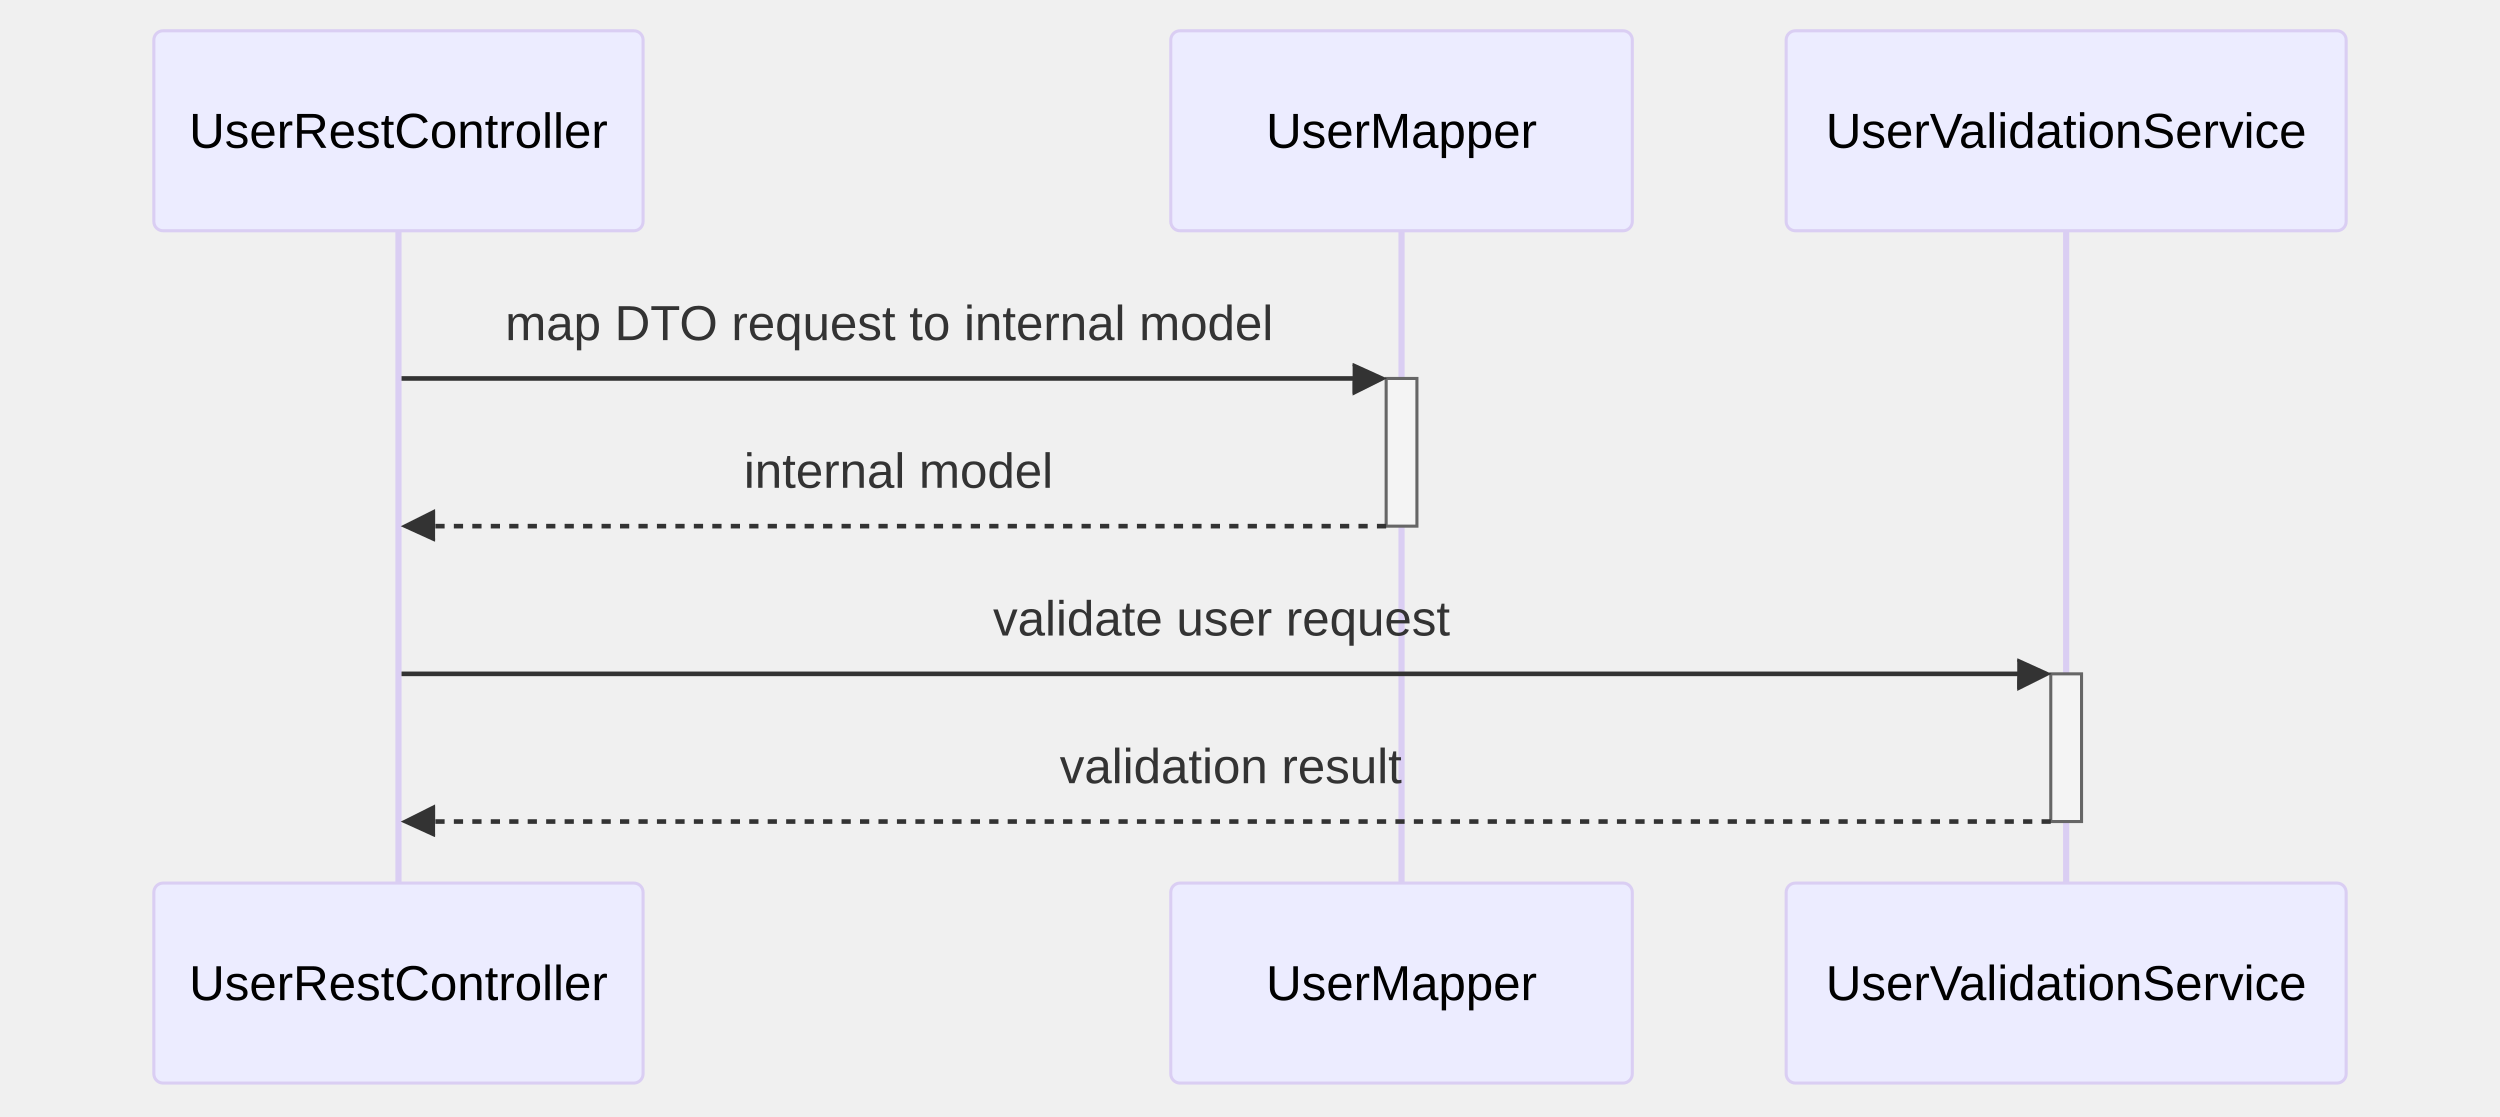
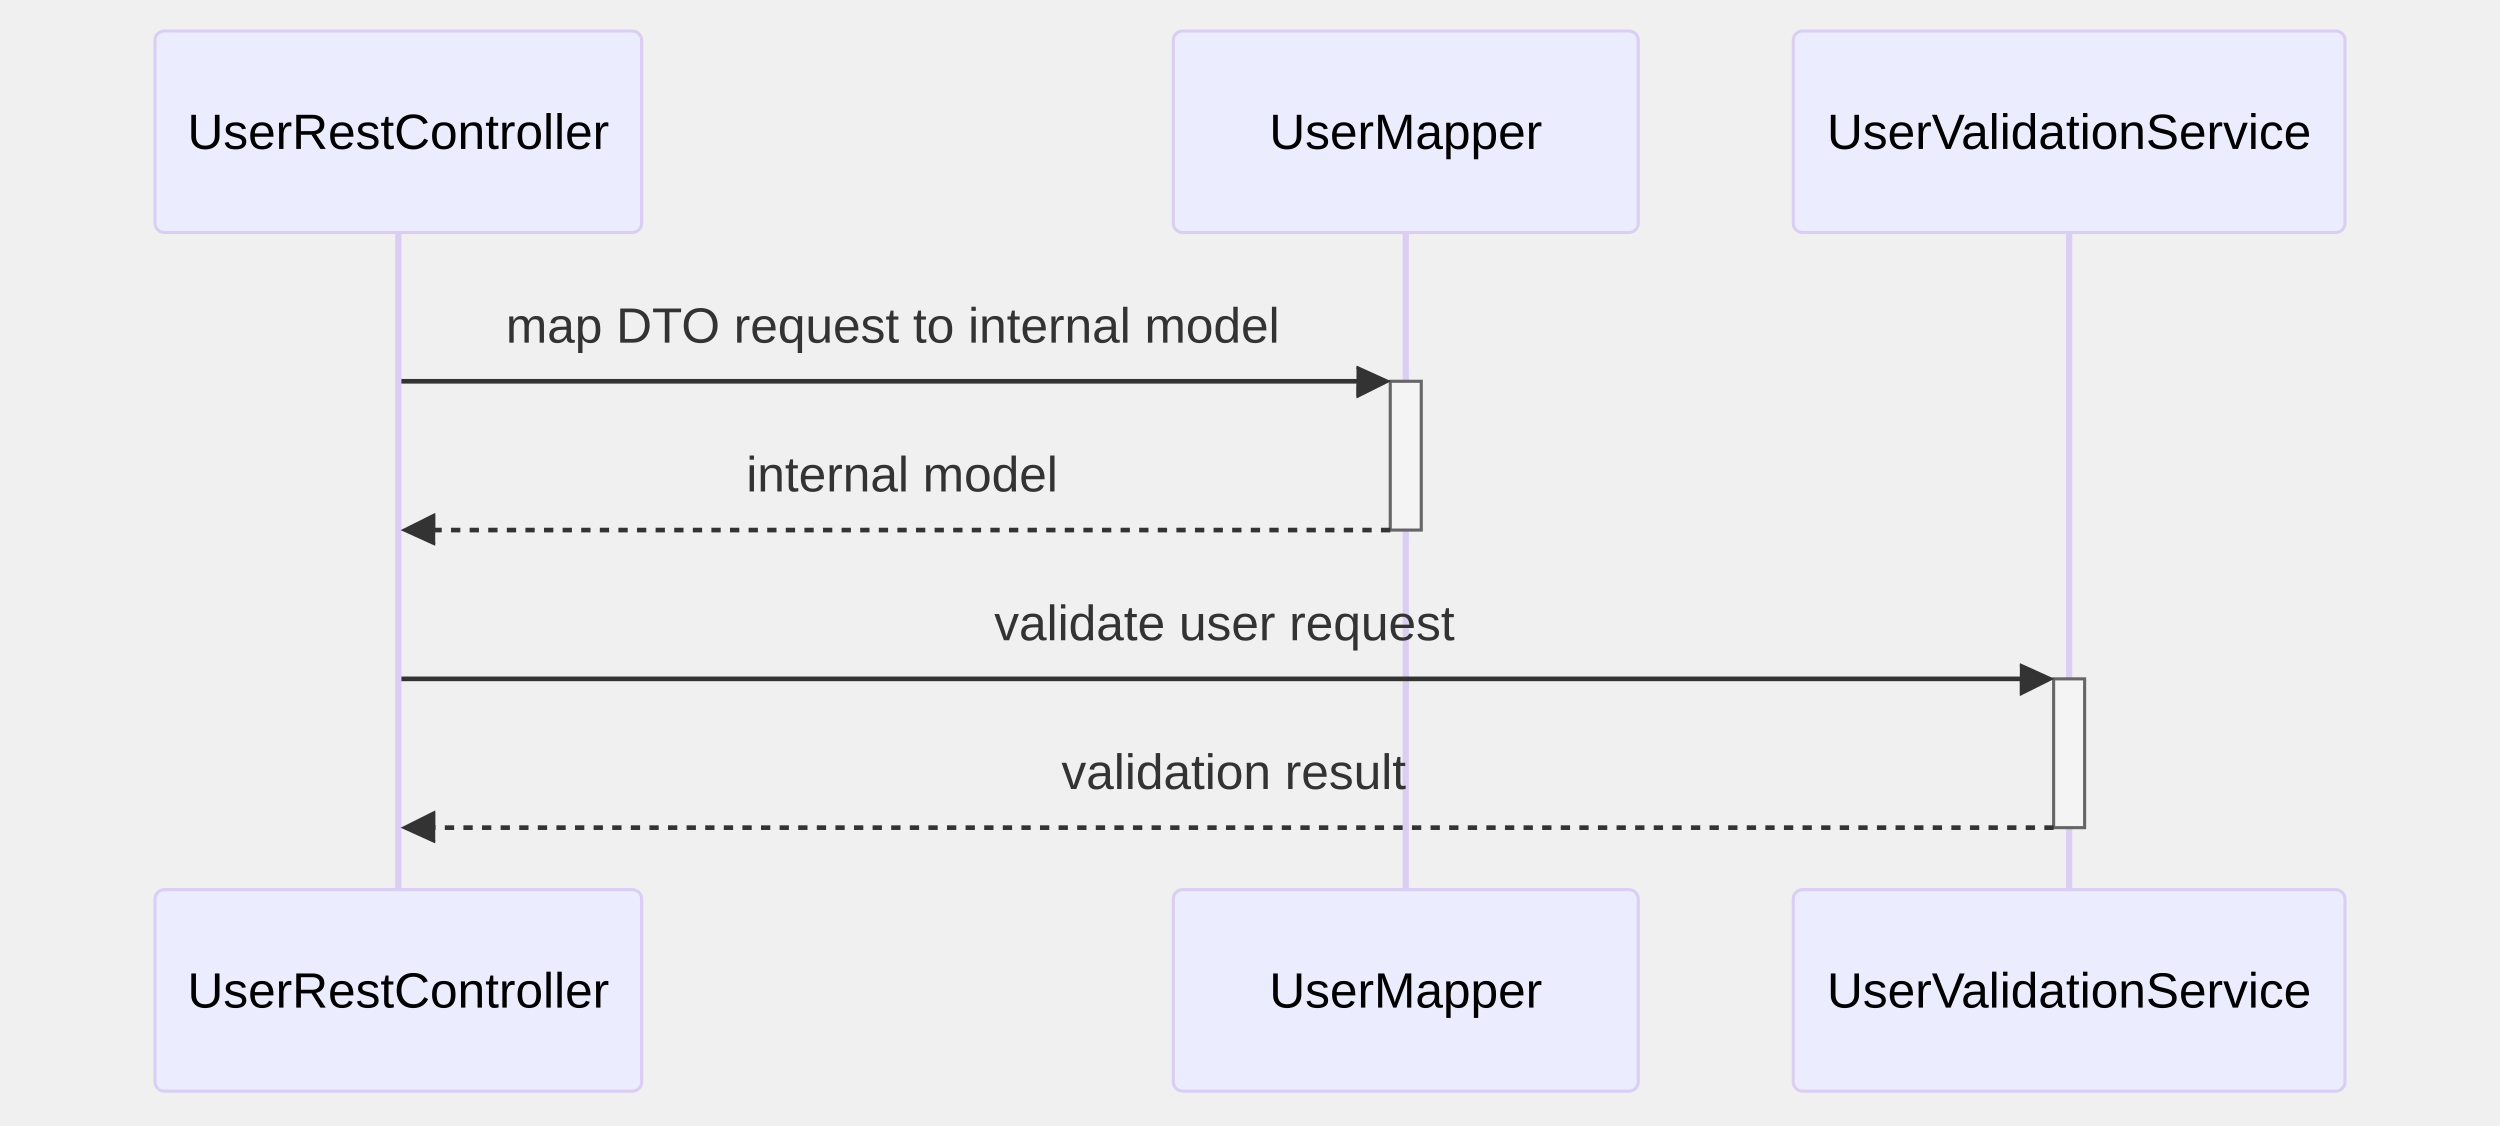
- <svg xmlns="http://www.w3.org/2000/svg" aria-roledescription="sequence" role="graphics-document document" viewBox="-50 -10 812.5 363" height="363" width="812.5" id="container">
+ <svg xmlns="http://www.w3.org/2000/svg" aria-roledescription="sequence" role="graphics-document document" viewBox="-50 -10 806.5 363" height="363" width="806.5" id="container">
  <g>
-     <rect class="actor actor-bottom" ry="3" rx="3" name="UserValidationService" height="65" width="182" stroke="#666" fill="#eaeaea" y="277" x="530.5" />
-     <text style="text-anchor: middle; font-size: 16px; font-weight: 400;" class="actor actor-box" alignment-baseline="central" dominant-baseline="central" y="309.5" x="621.5">
-       <tspan dy="0" x="621.5">UserValidationService</tspan>
+     <rect class="actor actor-bottom" ry="3" rx="3" name="UserValidationService" height="65" width="178" stroke="#666" fill="#eaeaea" y="277" x="528.5" />
+     <text style="text-anchor: middle; font-size: 16px; font-weight: 400;" class="actor actor-box" alignment-baseline="central" dominant-baseline="central" y="309.5" x="617.5">
+       <tspan dy="0" x="617.5">UserValidationService</tspan>
    </text>
  </g>
  <g>
-     <rect class="actor actor-bottom" ry="3" rx="3" name="UserMapper" height="65" width="150" stroke="#666" fill="#eaeaea" y="277" x="330.5" />
-     <text style="text-anchor: middle; font-size: 16px; font-weight: 400;" class="actor actor-box" alignment-baseline="central" dominant-baseline="central" y="309.5" x="405.5">
-       <tspan dy="0" x="405.5">UserMapper</tspan>
+     <rect class="actor actor-bottom" ry="3" rx="3" name="UserMapper" height="65" width="150" stroke="#666" fill="#eaeaea" y="277" x="328.5" />
+     <text style="text-anchor: middle; font-size: 16px; font-weight: 400;" class="actor actor-box" alignment-baseline="central" dominant-baseline="central" y="309.5" x="403.5">
+       <tspan dy="0" x="403.5">UserMapper</tspan>
    </text>
  </g>
  <g>
-     <rect class="actor actor-bottom" ry="3" rx="3" name="UserRestController" height="65" width="159" stroke="#666" fill="#eaeaea" y="277" x="0" />
-     <text style="text-anchor: middle; font-size: 16px; font-weight: 400;" class="actor actor-box" alignment-baseline="central" dominant-baseline="central" y="309.5" x="79.5">
-       <tspan dy="0" x="79.5">UserRestController</tspan>
+     <rect class="actor actor-bottom" ry="3" rx="3" name="UserRestController" height="65" width="157" stroke="#666" fill="#eaeaea" y="277" x="0" />
+     <text style="text-anchor: middle; font-size: 16px; font-weight: 400;" class="actor actor-box" alignment-baseline="central" dominant-baseline="central" y="309.5" x="78.5">
+       <tspan dy="0" x="78.5">UserRestController</tspan>
    </text>
  </g>
  <g>
-     <line name="UserValidationService" stroke="#999" stroke-width="0.5px" class="actor-line 200" y2="277" x2="621.5" y1="65" x1="621.5" id="actor2" />
+     <line name="UserValidationService" stroke="#999" stroke-width="0.5px" class="actor-line 200" y2="277" x2="617.5" y1="65" x1="617.5" id="actor2" />
    <g id="root-2">
-       <rect class="actor actor-top" ry="3" rx="3" name="UserValidationService" height="65" width="182" stroke="#666" fill="#eaeaea" y="0" x="530.5" />
-       <text style="text-anchor: middle; font-size: 16px; font-weight: 400;" class="actor actor-box" alignment-baseline="central" dominant-baseline="central" y="32.5" x="621.5">
-         <tspan dy="0" x="621.5">UserValidationService</tspan>
+       <rect class="actor actor-top" ry="3" rx="3" name="UserValidationService" height="65" width="178" stroke="#666" fill="#eaeaea" y="0" x="528.5" />
+       <text style="text-anchor: middle; font-size: 16px; font-weight: 400;" class="actor actor-box" alignment-baseline="central" dominant-baseline="central" y="32.5" x="617.5">
+         <tspan dy="0" x="617.5">UserValidationService</tspan>
      </text>
    </g>
  </g>
  <g>
-     <line name="UserMapper" stroke="#999" stroke-width="0.5px" class="actor-line 200" y2="277" x2="405.5" y1="65" x1="405.5" id="actor1" />
+     <line name="UserMapper" stroke="#999" stroke-width="0.5px" class="actor-line 200" y2="277" x2="403.5" y1="65" x1="403.5" id="actor1" />
    <g id="root-1">
-       <rect class="actor actor-top" ry="3" rx="3" name="UserMapper" height="65" width="150" stroke="#666" fill="#eaeaea" y="0" x="330.5" />
-       <text style="text-anchor: middle; font-size: 16px; font-weight: 400;" class="actor actor-box" alignment-baseline="central" dominant-baseline="central" y="32.5" x="405.5">
-         <tspan dy="0" x="405.5">UserMapper</tspan>
+       <rect class="actor actor-top" ry="3" rx="3" name="UserMapper" height="65" width="150" stroke="#666" fill="#eaeaea" y="0" x="328.5" />
+       <text style="text-anchor: middle; font-size: 16px; font-weight: 400;" class="actor actor-box" alignment-baseline="central" dominant-baseline="central" y="32.5" x="403.5">
+         <tspan dy="0" x="403.5">UserMapper</tspan>
      </text>
    </g>
  </g>
  <g>
-     <line name="UserRestController" stroke="#999" stroke-width="0.5px" class="actor-line 200" y2="277" x2="79.5" y1="65" x1="79.5" id="actor0" />
+     <line name="UserRestController" stroke="#999" stroke-width="0.5px" class="actor-line 200" y2="277" x2="78.5" y1="65" x1="78.5" id="actor0" />
    <g id="root-0">
-       <rect class="actor actor-top" ry="3" rx="3" name="UserRestController" height="65" width="159" stroke="#666" fill="#eaeaea" y="0" x="0" />
-       <text style="text-anchor: middle; font-size: 16px; font-weight: 400;" class="actor actor-box" alignment-baseline="central" dominant-baseline="central" y="32.5" x="79.5">
-         <tspan dy="0" x="79.5">UserRestController</tspan>
+       <rect class="actor actor-top" ry="3" rx="3" name="UserRestController" height="65" width="157" stroke="#666" fill="#eaeaea" y="0" x="0" />
+       <text style="text-anchor: middle; font-size: 16px; font-weight: 400;" class="actor actor-box" alignment-baseline="central" dominant-baseline="central" y="32.5" x="78.5">
+         <tspan dy="0" x="78.5">UserRestController</tspan>
      </text>
    </g>
  </g>
-   <style>#container{font-family:"trebuchet ms",verdana,arial,sans-serif;font-size:16px;fill:#333;}#container .error-icon{fill:#552222;}#container .error-text{fill:#552222;stroke:#552222;}#container .edge-thickness-normal{stroke-width:1px;}#container .edge-thickness-thick{stroke-width:3.5px;}#container .edge-pattern-solid{stroke-dasharray:0;}#container .edge-thickness-invisible{stroke-width:0;fill:none;}#container .edge-pattern-dashed{stroke-dasharray:3;}#container .edge-pattern-dotted{stroke-dasharray:2;}#container .marker{fill:#333333;stroke:#333333;}#container .marker.cross{stroke:#333333;}#container svg{font-family:"trebuchet ms",verdana,arial,sans-serif;font-size:16px;}#container p{margin:0;}#container .actor{stroke:hsl(259.626, 59.777%, 87.902%);fill:#ECECFF;}#container text.actor&gt;tspan{fill:black;stroke:none;}#container .actor-line{stroke:hsl(259.626, 59.777%, 87.902%);}#container .messageLine0{stroke-width:1.5;stroke-dasharray:none;stroke:#333;}#container .messageLine1{stroke-width:1.5;stroke-dasharray:2,2;stroke:#333;}#container #arrowhead path{fill:#333;stroke:#333;}#container .sequenceNumber{fill:white;}#container #sequencenumber{fill:#333;}#container #crosshead path{fill:#333;stroke:#333;}#container .messageText{fill:#333;stroke:none;}#container .labelBox{stroke:hsl(259.626, 59.777%, 87.902%);fill:#ECECFF;}#container .labelText,#container .labelText&gt;tspan{fill:black;stroke:none;}#container .loopText,#container .loopText&gt;tspan{fill:black;stroke:none;}#container .loopLine{stroke-width:2px;stroke-dasharray:2,2;stroke:hsl(259.626, 59.777%, 87.902%);fill:hsl(259.626, 59.777%, 87.902%);}#container .note{stroke:#aaaa33;fill:#fff5ad;}#container .noteText,#container .noteText&gt;tspan{fill:black;stroke:none;}#container .activation0{fill:#f4f4f4;stroke:#666;}#container .activation1{fill:#f4f4f4;stroke:#666;}#container .activation2{fill:#f4f4f4;stroke:#666;}#container .actorPopupMenu{position:absolute;}#container .actorPopupMenuPanel{position:absolute;fill:#ECECFF;box-shadow:0px 8px 16px 0px rgba(0,0,0,0.2);filter:drop-shadow(3px 5px 2px rgb(0 0 0 / 0.4));}#container .actor-man line{stroke:hsl(259.626, 59.777%, 87.902%);fill:#ECECFF;}#container .actor-man circle,#container line{stroke:hsl(259.626, 59.777%, 87.902%);fill:#ECECFF;stroke-width:2px;}#container :root{--mermaid-font-family:"trebuchet ms",verdana,arial,sans-serif;}</style>
+   <style>#container{font-family:"trebuchet ms",verdana,arial,sans-serif;font-size:16px;fill:#333;}@keyframes edge-animation-frame{from{stroke-dashoffset:0;}}@keyframes dash{to{stroke-dashoffset:0;}}#container .edge-animation-slow{stroke-dasharray:9,5!important;stroke-dashoffset:900;animation:dash 50s linear infinite;stroke-linecap:round;}#container .edge-animation-fast{stroke-dasharray:9,5!important;stroke-dashoffset:900;animation:dash 20s linear infinite;stroke-linecap:round;}#container .error-icon{fill:#552222;}#container .error-text{fill:#552222;stroke:#552222;}#container .edge-thickness-normal{stroke-width:1px;}#container .edge-thickness-thick{stroke-width:3.5px;}#container .edge-pattern-solid{stroke-dasharray:0;}#container .edge-thickness-invisible{stroke-width:0;fill:none;}#container .edge-pattern-dashed{stroke-dasharray:3;}#container .edge-pattern-dotted{stroke-dasharray:2;}#container .marker{fill:#333333;stroke:#333333;}#container .marker.cross{stroke:#333333;}#container svg{font-family:"trebuchet ms",verdana,arial,sans-serif;font-size:16px;}#container p{margin:0;}#container .actor{stroke:hsl(259.626, 59.777%, 87.902%);fill:#ECECFF;}#container text.actor&gt;tspan{fill:black;stroke:none;}#container .actor-line{stroke:hsl(259.626, 59.777%, 87.902%);}#container .messageLine0{stroke-width:1.5;stroke-dasharray:none;stroke:#333;}#container .messageLine1{stroke-width:1.5;stroke-dasharray:2,2;stroke:#333;}#container #arrowhead path{fill:#333;stroke:#333;}#container .sequenceNumber{fill:white;}#container #sequencenumber{fill:#333;}#container #crosshead path{fill:#333;stroke:#333;}#container .messageText{fill:#333;stroke:none;}#container .labelBox{stroke:hsl(259.626, 59.777%, 87.902%);fill:#ECECFF;}#container .labelText,#container .labelText&gt;tspan{fill:black;stroke:none;}#container .loopText,#container .loopText&gt;tspan{fill:black;stroke:none;}#container .loopLine{stroke-width:2px;stroke-dasharray:2,2;stroke:hsl(259.626, 59.777%, 87.902%);fill:hsl(259.626, 59.777%, 87.902%);}#container .note{stroke:#aaaa33;fill:#fff5ad;}#container .noteText,#container .noteText&gt;tspan{fill:black;stroke:none;}#container .activation0{fill:#f4f4f4;stroke:#666;}#container .activation1{fill:#f4f4f4;stroke:#666;}#container .activation2{fill:#f4f4f4;stroke:#666;}#container .actorPopupMenu{position:absolute;}#container .actorPopupMenuPanel{position:absolute;fill:#ECECFF;box-shadow:0px 8px 16px 0px rgba(0,0,0,0.2);filter:drop-shadow(3px 5px 2px rgb(0 0 0 / 0.4));}#container .actor-man line{stroke:hsl(259.626, 59.777%, 87.902%);fill:#ECECFF;}#container .actor-man circle,#container line{stroke:hsl(259.626, 59.777%, 87.902%);fill:#ECECFF;stroke-width:2px;}#container :root{--mermaid-font-family:"trebuchet ms",verdana,arial,sans-serif;}</style>
  <g />
  <defs>
    <symbol height="24" width="24" id="computer">
      <path d="M2 2v13h20v-13h-20zm18 11h-16v-9h16v9zm-10.228 6l.466-1h3.524l.467 1h-4.457zm14.228 3h-24l2-6h2.104l-1.33 4h18.45l-1.297-4h2.073l2 6zm-5-10h-14v-7h14v7z" transform="scale(.5)" />
    </symbol>
  </defs>
  <defs>
    <symbol clip-rule="evenodd" fill-rule="evenodd" id="database">
      <path d="M12.258.001l.256.004.255.005.253.008.251.01.249.012.247.015.246.016.242.019.241.02.239.023.236.024.233.027.231.028.229.031.225.032.223.034.22.036.217.038.214.04.211.041.208.043.205.045.201.046.198.048.194.05.191.051.187.053.183.054.18.056.175.057.172.059.168.06.163.061.16.063.155.064.15.066.074.033.073.033.071.034.07.034.069.035.068.035.067.035.066.035.064.036.064.036.062.036.06.036.06.037.058.037.058.037.055.038.055.038.053.038.052.038.051.039.05.039.048.039.047.039.045.04.044.04.043.04.041.04.04.041.039.041.037.041.036.041.034.041.033.042.032.042.03.042.029.042.027.042.026.043.024.043.023.043.021.043.02.043.018.044.017.043.015.044.013.044.012.044.011.045.009.044.007.045.006.045.004.045.002.045.001.045v17l-.001.045-.002.045-.004.045-.006.045-.007.045-.009.044-.011.045-.012.044-.013.044-.015.044-.017.043-.018.044-.02.043-.021.043-.023.043-.024.043-.026.043-.027.042-.029.042-.03.042-.032.042-.033.042-.034.041-.036.041-.037.041-.039.041-.04.041-.041.04-.043.04-.044.04-.045.04-.047.039-.048.039-.05.039-.051.039-.052.038-.053.038-.055.038-.055.038-.058.037-.058.037-.06.037-.06.036-.062.036-.064.036-.064.036-.066.035-.067.035-.068.035-.069.035-.07.034-.071.034-.073.033-.074.033-.15.066-.155.064-.16.063-.163.061-.168.06-.172.059-.175.057-.18.056-.183.054-.187.053-.191.051-.194.05-.198.048-.201.046-.205.045-.208.043-.211.041-.214.04-.217.038-.22.036-.223.034-.225.032-.229.031-.231.028-.233.027-.236.024-.239.023-.241.02-.242.019-.246.016-.247.015-.249.012-.251.01-.253.008-.255.005-.256.004-.258.001-.258-.001-.256-.004-.255-.005-.253-.008-.251-.01-.249-.012-.247-.015-.245-.016-.243-.019-.241-.02-.238-.023-.236-.024-.234-.027-.231-.028-.228-.031-.226-.032-.223-.034-.22-.036-.217-.038-.214-.04-.211-.041-.208-.043-.204-.045-.201-.046-.198-.048-.195-.05-.19-.051-.187-.053-.184-.054-.179-.056-.176-.057-.172-.059-.167-.06-.164-.061-.159-.063-.155-.064-.151-.066-.074-.033-.072-.033-.072-.034-.07-.034-.069-.035-.068-.035-.067-.035-.066-.035-.064-.036-.063-.036-.062-.036-.061-.036-.06-.037-.058-.037-.057-.037-.056-.038-.055-.038-.053-.038-.052-.038-.051-.039-.049-.039-.049-.039-.046-.039-.046-.04-.044-.04-.043-.04-.041-.04-.04-.041-.039-.041-.037-.041-.036-.041-.034-.041-.033-.042-.032-.042-.03-.042-.029-.042-.027-.042-.026-.043-.024-.043-.023-.043-.021-.043-.02-.043-.018-.044-.017-.043-.015-.044-.013-.044-.012-.044-.011-.045-.009-.044-.007-.045-.006-.045-.004-.045-.002-.045-.001-.045v-17l.001-.045.002-.045.004-.045.006-.045.007-.045.009-.044.011-.045.012-.044.013-.044.015-.044.017-.043.018-.044.02-.043.021-.043.023-.043.024-.043.026-.043.027-.042.029-.042.03-.042.032-.042.033-.042.034-.041.036-.041.037-.041.039-.041.04-.041.041-.04.043-.04.044-.04.046-.04.046-.039.049-.039.049-.039.051-.039.052-.038.053-.038.055-.038.056-.038.057-.037.058-.037.06-.037.061-.036.062-.036.063-.036.064-.036.066-.035.067-.035.068-.035.069-.035.07-.034.072-.034.072-.033.074-.033.151-.066.155-.064.159-.063.164-.061.167-.06.172-.059.176-.057.179-.056.184-.054.187-.053.19-.051.195-.05.198-.048.201-.046.204-.045.208-.043.211-.041.214-.04.217-.038.22-.036.223-.034.226-.032.228-.031.231-.028.234-.027.236-.024.238-.023.241-.02.243-.019.245-.016.247-.015.249-.012.251-.01.253-.008.255-.005.256-.004.258-.001.258.001zm-9.258 20.499v.01l.001.021.003.021.004.022.005.021.006.022.007.022.009.023.01.022.011.023.012.023.013.023.015.023.016.024.017.023.018.024.019.024.021.024.022.025.023.024.024.025.052.049.056.05.061.051.066.051.07.051.075.051.079.052.084.052.088.052.092.052.097.052.102.051.105.052.11.052.114.051.119.051.123.051.127.05.131.05.135.05.139.048.144.049.147.047.152.047.155.047.16.045.163.045.167.043.171.043.176.041.178.041.183.039.187.039.19.037.194.035.197.035.202.033.204.031.209.03.212.029.216.027.219.025.222.024.226.021.23.02.233.018.236.016.24.015.243.012.246.01.249.008.253.005.256.004.259.001.26-.001.257-.004.254-.005.25-.008.247-.011.244-.012.241-.014.237-.016.233-.018.231-.021.226-.021.224-.024.22-.026.216-.027.212-.028.21-.031.205-.031.202-.034.198-.034.194-.036.191-.037.187-.039.183-.04.179-.04.175-.042.172-.043.168-.044.163-.045.16-.046.155-.046.152-.047.148-.048.143-.049.139-.049.136-.05.131-.05.126-.05.123-.051.118-.052.114-.051.11-.052.106-.052.101-.052.096-.052.092-.052.088-.053.083-.051.079-.052.074-.052.07-.051.065-.051.06-.051.056-.05.051-.05.023-.024.023-.025.021-.024.02-.024.019-.024.018-.024.017-.024.015-.023.014-.024.013-.023.012-.023.01-.023.01-.022.008-.022.006-.022.006-.022.004-.022.004-.021.001-.021.001-.021v-4.127l-.077.055-.08.053-.083.054-.085.053-.087.052-.09.052-.093.051-.095.05-.097.05-.1.049-.102.049-.105.048-.106.047-.109.047-.111.046-.114.045-.115.045-.118.044-.12.043-.122.042-.124.042-.126.041-.128.04-.13.04-.132.038-.134.038-.135.037-.138.037-.139.035-.142.035-.143.034-.144.033-.147.032-.148.031-.15.03-.151.03-.153.029-.154.027-.156.027-.158.026-.159.025-.161.024-.162.023-.163.022-.165.021-.166.02-.167.019-.169.018-.169.017-.171.016-.173.015-.173.014-.175.013-.175.012-.177.011-.178.01-.179.008-.179.008-.181.006-.182.005-.182.004-.184.003-.184.002h-.37l-.184-.002-.184-.003-.182-.004-.182-.005-.181-.006-.179-.008-.179-.008-.178-.01-.176-.011-.176-.012-.175-.013-.173-.014-.172-.015-.171-.016-.17-.017-.169-.018-.167-.019-.166-.02-.165-.021-.163-.022-.162-.023-.161-.024-.159-.025-.157-.026-.156-.027-.155-.027-.153-.029-.151-.03-.15-.03-.148-.031-.146-.032-.145-.033-.143-.034-.141-.035-.14-.035-.137-.037-.136-.037-.134-.038-.132-.038-.13-.04-.128-.04-.126-.041-.124-.042-.122-.042-.12-.044-.117-.043-.116-.045-.113-.045-.112-.046-.109-.047-.106-.047-.105-.048-.102-.049-.1-.049-.097-.05-.095-.05-.093-.052-.09-.051-.087-.052-.085-.053-.083-.054-.08-.054-.077-.054v4.127zm0-5.654v.011l.001.021.003.021.004.021.005.022.006.022.007.022.009.022.01.022.011.023.012.023.013.023.015.024.016.023.017.024.018.024.019.024.021.024.022.024.023.025.024.024.052.05.056.05.061.05.066.051.07.051.075.052.079.051.084.052.088.052.092.052.097.052.102.052.105.052.11.051.114.051.119.052.123.05.127.051.131.05.135.049.139.049.144.048.147.048.152.047.155.046.16.045.163.045.167.044.171.042.176.042.178.04.183.04.187.038.19.037.194.036.197.034.202.033.204.032.209.03.212.028.216.027.219.025.222.024.226.022.23.02.233.018.236.016.24.014.243.012.246.01.249.008.253.006.256.003.259.001.26-.001.257-.003.254-.006.25-.008.247-.01.244-.012.241-.015.237-.016.233-.018.231-.02.226-.022.224-.024.22-.025.216-.027.212-.029.21-.03.205-.032.202-.033.198-.035.194-.036.191-.037.187-.039.183-.039.179-.041.175-.042.172-.043.168-.044.163-.045.16-.045.155-.047.152-.047.148-.048.143-.048.139-.05.136-.049.131-.05.126-.051.123-.051.118-.051.114-.052.11-.052.106-.052.101-.052.096-.052.092-.052.088-.052.083-.052.079-.052.074-.051.07-.052.065-.051.06-.05.056-.051.051-.049.023-.025.023-.024.021-.025.02-.024.019-.024.018-.024.017-.024.015-.023.014-.023.013-.024.012-.022.01-.023.01-.023.008-.022.006-.022.006-.022.004-.021.004-.022.001-.021.001-.021v-4.139l-.077.054-.08.054-.083.054-.085.052-.087.053-.09.051-.093.051-.095.051-.097.05-.1.049-.102.049-.105.048-.106.047-.109.047-.111.046-.114.045-.115.044-.118.044-.12.044-.122.042-.124.042-.126.041-.128.04-.13.039-.132.039-.134.038-.135.037-.138.036-.139.036-.142.035-.143.033-.144.033-.147.033-.148.031-.15.03-.151.03-.153.028-.154.028-.156.027-.158.026-.159.025-.161.024-.162.023-.163.022-.165.021-.166.02-.167.019-.169.018-.169.017-.171.016-.173.015-.173.014-.175.013-.175.012-.177.011-.178.009-.179.009-.179.007-.181.007-.182.005-.182.004-.184.003-.184.002h-.37l-.184-.002-.184-.003-.182-.004-.182-.005-.181-.007-.179-.007-.179-.009-.178-.009-.176-.011-.176-.012-.175-.013-.173-.014-.172-.015-.171-.016-.17-.017-.169-.018-.167-.019-.166-.02-.165-.021-.163-.022-.162-.023-.161-.024-.159-.025-.157-.026-.156-.027-.155-.028-.153-.028-.151-.03-.15-.03-.148-.031-.146-.033-.145-.033-.143-.033-.141-.035-.14-.036-.137-.036-.136-.037-.134-.038-.132-.039-.13-.039-.128-.04-.126-.041-.124-.042-.122-.043-.12-.043-.117-.044-.116-.044-.113-.046-.112-.046-.109-.046-.106-.047-.105-.048-.102-.049-.1-.049-.097-.05-.095-.051-.093-.051-.09-.051-.087-.053-.085-.052-.083-.054-.08-.054-.077-.054v4.139zm0-5.666v.011l.001.02.003.022.004.021.005.022.006.021.007.022.009.023.01.022.011.023.012.023.013.023.015.023.016.024.017.024.018.023.019.024.021.025.022.024.023.024.024.025.052.05.056.05.061.05.066.051.07.051.075.052.079.051.084.052.088.052.092.052.097.052.102.052.105.051.11.052.114.051.119.051.123.051.127.05.131.05.135.05.139.049.144.048.147.048.152.047.155.046.16.045.163.045.167.043.171.043.176.042.178.04.183.04.187.038.19.037.194.036.197.034.202.033.204.032.209.03.212.028.216.027.219.025.222.024.226.021.23.02.233.018.236.017.24.014.243.012.246.01.249.008.253.006.256.003.259.001.26-.001.257-.003.254-.006.25-.008.247-.01.244-.013.241-.014.237-.016.233-.018.231-.02.226-.022.224-.024.22-.025.216-.027.212-.029.21-.03.205-.032.202-.033.198-.035.194-.036.191-.037.187-.039.183-.039.179-.041.175-.042.172-.043.168-.044.163-.045.16-.045.155-.047.152-.047.148-.048.143-.049.139-.049.136-.049.131-.051.126-.05.123-.051.118-.052.114-.051.11-.052.106-.052.101-.052.096-.052.092-.052.088-.052.083-.052.079-.052.074-.052.07-.051.065-.051.06-.051.056-.05.051-.049.023-.025.023-.025.021-.024.02-.024.019-.024.018-.024.017-.024.015-.023.014-.024.013-.023.012-.023.01-.022.01-.023.008-.022.006-.022.006-.022.004-.022.004-.021.001-.021.001-.021v-4.153l-.077.054-.08.054-.083.053-.085.053-.087.053-.09.051-.093.051-.095.051-.097.05-.1.049-.102.048-.105.048-.106.048-.109.046-.111.046-.114.046-.115.044-.118.044-.12.043-.122.043-.124.042-.126.041-.128.04-.13.039-.132.039-.134.038-.135.037-.138.036-.139.036-.142.034-.143.034-.144.033-.147.032-.148.032-.15.03-.151.03-.153.028-.154.028-.156.027-.158.026-.159.024-.161.024-.162.023-.163.023-.165.021-.166.02-.167.019-.169.018-.169.017-.171.016-.173.015-.173.014-.175.013-.175.012-.177.01-.178.01-.179.009-.179.007-.181.006-.182.006-.182.004-.184.003-.184.001-.185.001-.185-.001-.184-.001-.184-.003-.182-.004-.182-.006-.181-.006-.179-.007-.179-.009-.178-.01-.176-.01-.176-.012-.175-.013-.173-.014-.172-.015-.171-.016-.17-.017-.169-.018-.167-.019-.166-.02-.165-.021-.163-.023-.162-.023-.161-.024-.159-.024-.157-.026-.156-.027-.155-.028-.153-.028-.151-.03-.15-.03-.148-.032-.146-.032-.145-.033-.143-.034-.141-.034-.14-.036-.137-.036-.136-.037-.134-.038-.132-.039-.13-.039-.128-.041-.126-.041-.124-.041-.122-.043-.12-.043-.117-.044-.116-.044-.113-.046-.112-.046-.109-.046-.106-.048-.105-.048-.102-.048-.1-.05-.097-.049-.095-.051-.093-.051-.09-.052-.087-.052-.085-.053-.083-.053-.08-.054-.077-.054v4.153zm8.74-8.179l-.257.004-.254.005-.25.008-.247.011-.244.012-.241.014-.237.016-.233.018-.231.021-.226.022-.224.023-.22.026-.216.027-.212.028-.21.031-.205.032-.202.033-.198.034-.194.036-.191.038-.187.038-.183.04-.179.041-.175.042-.172.043-.168.043-.163.045-.16.046-.155.046-.152.048-.148.048-.143.048-.139.049-.136.05-.131.05-.126.051-.123.051-.118.051-.114.052-.11.052-.106.052-.101.052-.096.052-.092.052-.088.052-.083.052-.079.052-.074.051-.07.052-.065.051-.06.05-.056.05-.051.05-.023.025-.023.024-.021.024-.02.025-.019.024-.018.024-.017.023-.015.024-.014.023-.013.023-.012.023-.01.023-.01.022-.008.022-.006.023-.006.021-.004.022-.004.021-.001.021-.001.021.001.021.001.021.004.021.004.022.006.021.006.023.008.022.01.022.01.023.012.023.013.023.014.023.015.024.017.023.018.024.019.024.02.025.021.024.023.024.023.025.051.05.056.05.06.05.065.051.07.052.074.051.079.052.083.052.088.052.092.052.096.052.101.052.106.052.11.052.114.052.118.051.123.051.126.051.131.05.136.05.139.049.143.048.148.048.152.048.155.046.16.046.163.045.168.043.172.043.175.042.179.041.183.04.187.038.191.038.194.036.198.034.202.033.205.032.21.031.212.028.216.027.22.026.224.023.226.022.231.021.233.018.237.016.241.014.244.012.247.011.25.008.254.005.257.004.26.001.26-.001.257-.004.254-.005.25-.008.247-.011.244-.012.241-.014.237-.016.233-.018.231-.021.226-.022.224-.023.22-.026.216-.027.212-.028.21-.031.205-.032.202-.033.198-.034.194-.036.191-.038.187-.038.183-.04.179-.041.175-.042.172-.043.168-.043.163-.045.16-.046.155-.046.152-.048.148-.048.143-.048.139-.049.136-.05.131-.05.126-.051.123-.051.118-.051.114-.052.11-.052.106-.052.101-.052.096-.052.092-.052.088-.052.083-.052.079-.052.074-.051.07-.052.065-.051.06-.05.056-.05.051-.05.023-.025.023-.024.021-.024.02-.025.019-.024.018-.024.017-.023.015-.024.014-.023.013-.023.012-.023.01-.023.01-.022.008-.022.006-.023.006-.021.004-.022.004-.021.001-.021.001-.021-.001-.021-.001-.021-.004-.021-.004-.022-.006-.021-.006-.023-.008-.022-.01-.022-.01-.023-.012-.023-.013-.023-.014-.023-.015-.024-.017-.023-.018-.024-.019-.024-.02-.025-.021-.024-.023-.024-.023-.025-.051-.05-.056-.05-.06-.05-.065-.051-.07-.052-.074-.051-.079-.052-.083-.052-.088-.052-.092-.052-.096-.052-.101-.052-.106-.052-.11-.052-.114-.052-.118-.051-.123-.051-.126-.051-.131-.05-.136-.05-.139-.049-.143-.048-.148-.048-.152-.048-.155-.046-.16-.046-.163-.045-.168-.043-.172-.043-.175-.042-.179-.041-.183-.04-.187-.038-.191-.038-.194-.036-.198-.034-.202-.033-.205-.032-.21-.031-.212-.028-.216-.027-.22-.026-.224-.023-.226-.022-.231-.021-.233-.018-.237-.016-.241-.014-.244-.012-.247-.011-.25-.008-.254-.005-.257-.004-.26-.001-.26.001z" transform="scale(.5)" />
    </symbol>
  </defs>
  <defs>
    <symbol height="24" width="24" id="clock">
      <path d="M12 2c5.514 0 10 4.486 10 10s-4.486 10-10 10-10-4.486-10-10 4.486-10 10-10zm0-2c-6.627 0-12 5.373-12 12s5.373 12 12 12 12-5.373 12-12-5.373-12-12-12zm5.848 12.459c.202.038.202.333.001.372-1.907.361-6.045 1.111-6.547 1.111-.719 0-1.301-.582-1.301-1.301 0-.512.77-5.447 1.125-7.445.034-.192.312-.181.343.014l.985 6.238 5.394 1.011z" transform="scale(.5)" />
    </symbol>
  </defs>
  <defs>
    <marker orient="auto-start-reverse" markerHeight="12" markerWidth="12" markerUnits="userSpaceOnUse" refY="5" refX="7.9" id="arrowhead">
      <path d="M -1 0 L 10 5 L 0 10 z" />
    </marker>
  </defs>
  <defs>
    <marker refY="4.5" refX="4" orient="auto" markerHeight="8" markerWidth="15" id="crosshead">
      <path style="stroke-dasharray: 0, 0;" d="M 1,2 L 6,7 M 6,2 L 1,7" stroke-width="1pt" stroke="#000000" fill="none" />
    </marker>
  </defs>
  <defs>
    <marker orient="auto" markerHeight="28" markerWidth="20" refY="7" refX="15.5" id="filled-head">
      <path d="M 18,7 L9,13 L14,7 L9,1 Z" />
    </marker>
  </defs>
  <defs>
    <marker orient="auto" markerHeight="40" markerWidth="60" refY="15" refX="15" id="sequencenumber">
      <circle r="6" cy="15" cx="15" />
    </marker>
  </defs>
  <g>
-     <rect class="activation0" height="48" width="10" stroke="#666" fill="#EDF2AE" y="113" x="400.5" />
+     <rect class="activation0" height="48" width="10" stroke="#666" fill="#EDF2AE" y="113" x="398.5" />
  </g>
  <g>
-     <rect class="activation0" height="48" width="10" stroke="#666" fill="#EDF2AE" y="209" x="616.5" />
+     <rect class="activation0" height="48" width="10" stroke="#666" fill="#EDF2AE" y="209" x="612.5" />
  </g>
-   <text style="font-size: 16px; font-weight: 400;" dy="1em" class="messageText" alignment-baseline="middle" dominant-baseline="middle" text-anchor="middle" y="80" x="239">map DTO request to internal model</text>
-   <line style="fill: none;" marker-end="url(#arrowhead)" stroke="none" stroke-width="2" class="messageLine0" y2="113" x2="397.5" y1="113" x1="80.5" />
-   <text style="font-size: 16px; font-weight: 400;" dy="1em" class="messageText" alignment-baseline="middle" dominant-baseline="middle" text-anchor="middle" y="128" x="242">internal model</text>
-   <line style="stroke-dasharray: 3, 3; fill: none;" marker-end="url(#arrowhead)" stroke="none" stroke-width="2" class="messageLine1" y2="161" x2="83.5" y1="161" x1="400.5" />
-   <text style="font-size: 16px; font-weight: 400;" dy="1em" class="messageText" alignment-baseline="middle" dominant-baseline="middle" text-anchor="middle" y="176" x="347">validate user request</text>
-   <line style="fill: none;" marker-end="url(#arrowhead)" stroke="none" stroke-width="2" class="messageLine0" y2="209" x2="613.5" y1="209" x1="80.5" />
-   <text style="font-size: 16px; font-weight: 400;" dy="1em" class="messageText" alignment-baseline="middle" dominant-baseline="middle" text-anchor="middle" y="224" x="350">validation result</text>
-   <line style="stroke-dasharray: 3, 3; fill: none;" marker-end="url(#arrowhead)" stroke="none" stroke-width="2" class="messageLine1" y2="257" x2="83.5" y1="257" x1="616.5" />
+   <text style="font-size: 16px; font-weight: 400;" dy="1em" class="messageText" alignment-baseline="middle" dominant-baseline="middle" text-anchor="middle" y="80" x="238">map DTO request to internal model</text>
+   <line style="fill: none;" marker-end="url(#arrowhead)" stroke="none" stroke-width="2" class="messageLine0" y2="113" x2="395.5" y1="113" x1="79.5" />
+   <text style="font-size: 16px; font-weight: 400;" dy="1em" class="messageText" alignment-baseline="middle" dominant-baseline="middle" text-anchor="middle" y="128" x="241">internal model</text>
+   <line style="stroke-dasharray: 3, 3; fill: none;" marker-end="url(#arrowhead)" stroke="none" stroke-width="2" class="messageLine1" y2="161" x2="82.5" y1="161" x1="398.5" />
+   <text style="font-size: 16px; font-weight: 400;" dy="1em" class="messageText" alignment-baseline="middle" dominant-baseline="middle" text-anchor="middle" y="176" x="345">validate user request</text>
+   <line style="fill: none;" marker-end="url(#arrowhead)" stroke="none" stroke-width="2" class="messageLine0" y2="209" x2="609.5" y1="209" x1="79.5" />
+   <text style="font-size: 16px; font-weight: 400;" dy="1em" class="messageText" alignment-baseline="middle" dominant-baseline="middle" text-anchor="middle" y="224" x="348">validation result</text>
+   <line style="stroke-dasharray: 3, 3; fill: none;" marker-end="url(#arrowhead)" stroke="none" stroke-width="2" class="messageLine1" y2="257" x2="82.5" y1="257" x1="612.5" />
</svg>
